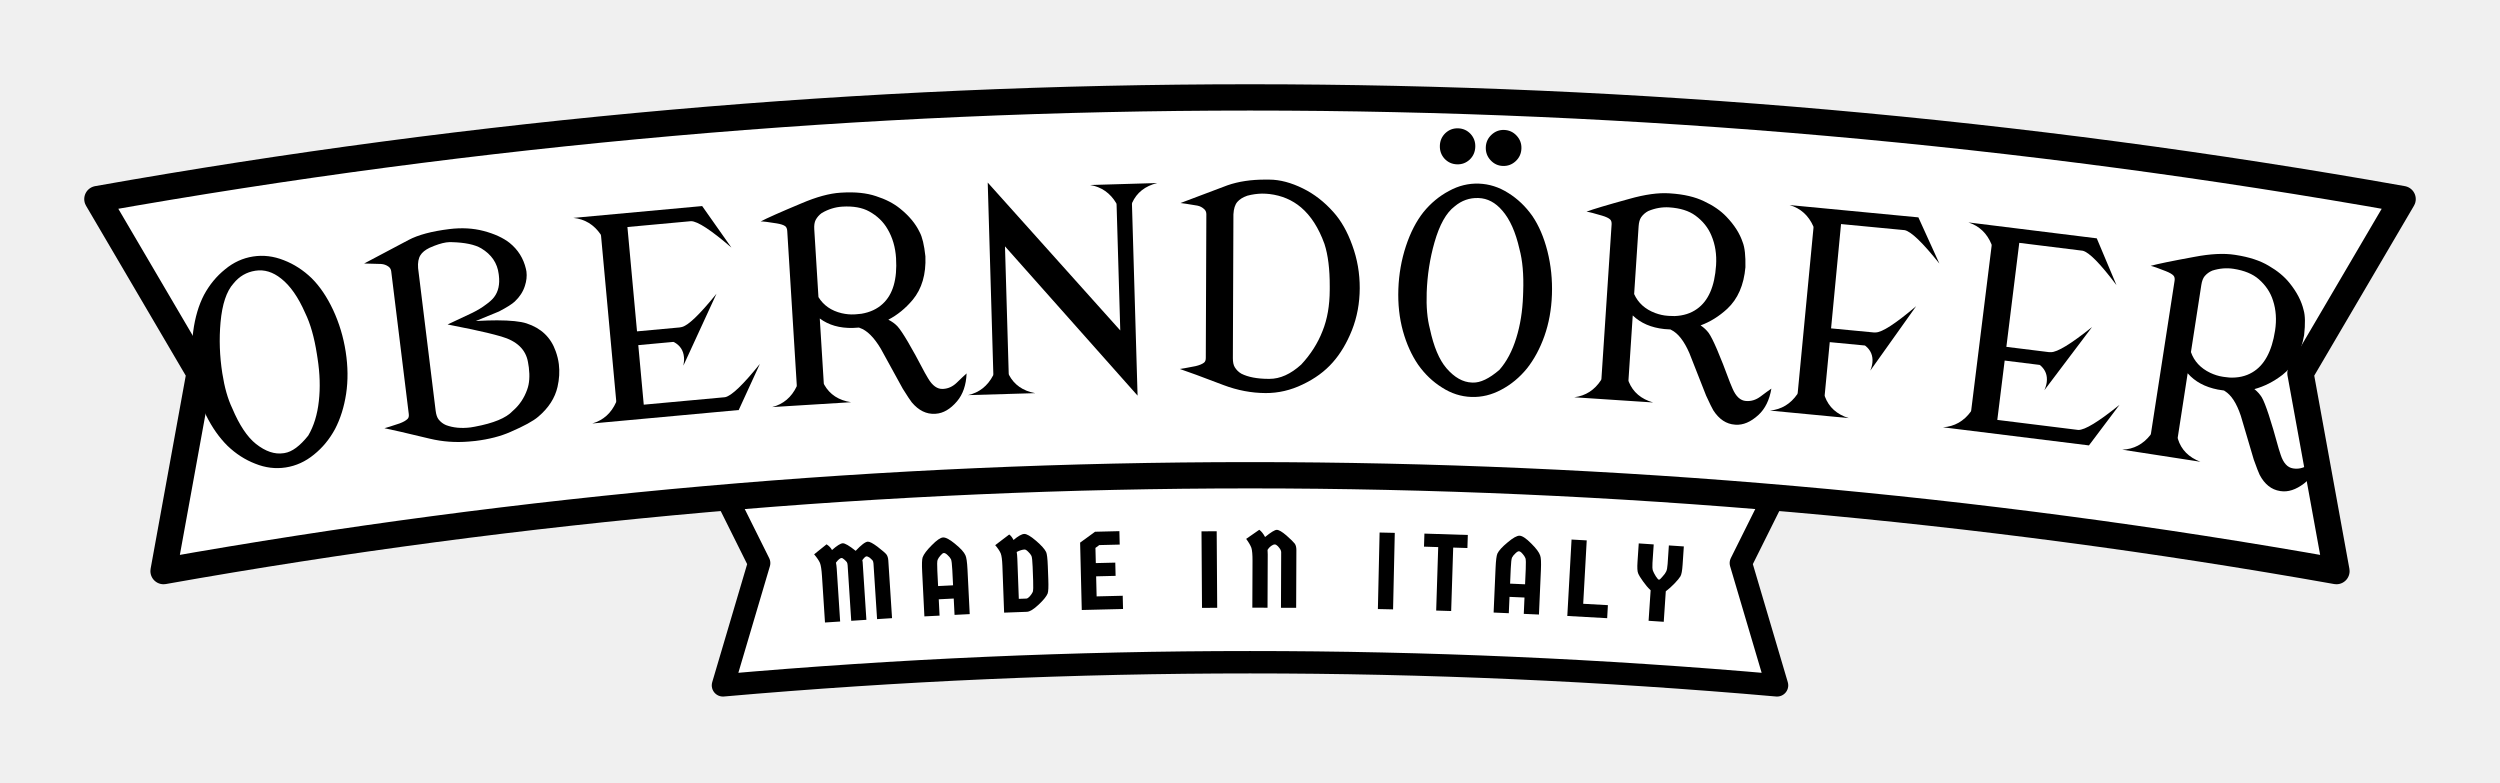
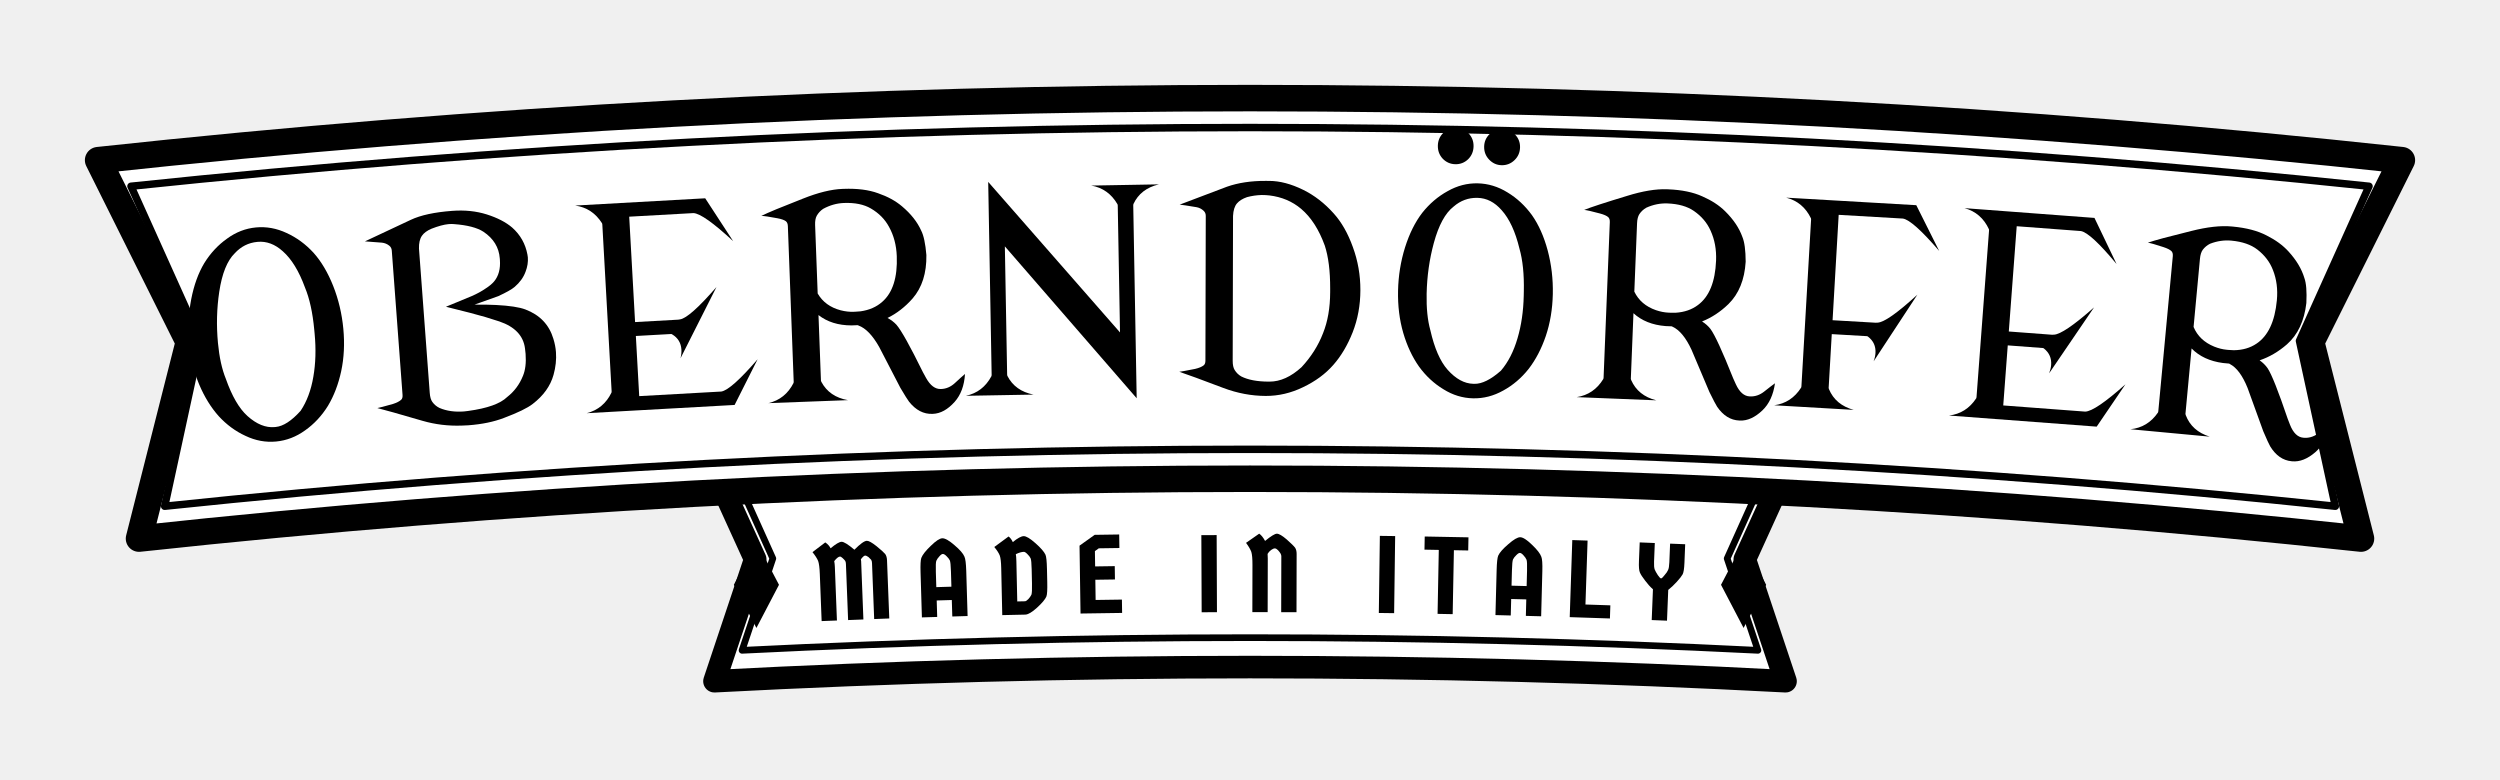
- <svg xmlns="http://www.w3.org/2000/svg" viewBox="-64.179 -20 128.358 40.187" width="128.36mm" height="40.19mm" data-pad="5">
-   <path d="M-28.128 3.034A321.214 321.214 0 0 1 28.128 3.034L25.202 8.909L27.060 15.187A309.014 309.014 0 0 0 -27.060 15.187L-25.202 8.909Z" fill="#fff" stroke="#000" stroke-linejoin="round" stroke-width="1.15" />
-   <path d="M-59.179 -9.779A338.014 338.014 0 0 1 59.179 -9.779L53.933 -0.840L55.782 9.321A318.614 318.614 0 0 0 -55.782 9.321L-53.933 -0.840Z" fill="#fff" stroke="#000" stroke-linejoin="round" stroke-width="1.35" />
+ <svg xmlns="http://www.w3.org/2000/svg" viewBox="-63.709 -20 127.418 39.72" width="127.42mm" height="39.72mm" data-pad="5">
+   <path d="M-27.938 2.537A529.662 529.662 0 0 1 27.938 2.537L25.219 8.508L27.295 14.720A517.462 517.462 0 0 0 -27.295 14.720L-25.219 8.508Z" fill="#fff" stroke="#000" stroke-linejoin="round" stroke-width="1.15" />
+   <path d="M-26.348 3.958A528.162 528.162 0 0 1 26.348 3.958L24.320 8.465L25.889 13.146A518.962 518.962 0 0 0 -25.889 13.146L-24.320 8.465Z" fill="none" stroke="#000" stroke-linejoin="round" stroke-width="0.34" />
+   <path d="M-58.709 -11.837A546.462 546.462 0 0 1 58.709 -11.837L54.086 -2.568L56.625 7.451A527.062 527.062 0 0 0 -56.625 7.451L-54.086 -2.568Z" fill="#fff" stroke="#000" stroke-linejoin="round" stroke-width="1.35" />
+   <path d="M-57.034 -10.507A544.962 544.962 0 0 1 57.034 -10.507L53.489 -2.628L55.317 5.803A528.562 528.562 0 0 0 -55.317 5.803L-53.489 -2.628Z" fill="none" stroke="#000" stroke-linejoin="round" stroke-width="0.38" />
+   <path d="M0 -2.200L1.150 0L0 2.200L-1.150 0Z" fill="#000" transform="translate(-25.157 9.806)" />
+   <path d="M0 -2.200L1.150 0L0 2.200L-1.150 0Z" fill="#000" transform="translate(25.157 9.806)" />
  <g fill="#000">
-     <path d="M2.37 -5.10Q2.37 -4.00 2.60 -3.24Q2.94 -1.88 3.52 -1.25Q4.16 -0.56 4.85 -0.56Q4.87 -0.56 4.88 -0.56Q4.89 -0.56 4.90 -0.56Q5.48 -0.56 6.24 -1.26Q6.78 -1.92 7.05 -2.93Q7.32 -3.92 7.32 -5.10Q7.32 -5.20 7.32 -5.32Q7.32 -6.63 7.05 -7.50Q6.71 -8.79 6.10 -9.44Q5.55 -10.04 4.86 -10.04H4.85Q4.17 -10.04 3.65 -9.57Q3.02 -9.06 2.68 -7.69Q2.37 -6.44 2.37 -5.10ZM2.06 -9.22Q2.60 -9.93 3.33 -10.35Q4.05 -10.78 4.85 -10.78Q5.65 -10.78 6.38 -10.35Q7.11 -9.93 7.65 -9.22Q8.18 -8.50 8.49 -7.44Q8.80 -6.37 8.80 -5.22Q8.80 -4.07 8.49 -3.08Q8.18 -2.10 7.65 -1.38Q7.11 -0.67 6.38 -0.25Q5.65 0.18 4.85 0.18Q4.05 0.18 3.33 -0.25Q2.60 -0.67 2.06 -1.38Q1.53 -2.10 1.22 -3.08Q0.91 -4.07 0.91 -5.22Q0.91 -6.37 1.22 -7.44Q1.53 -8.50 2.06 -9.22Z" transform="translate(-49.528 3.820) rotate(-8.820) translate(-4.855 0)" />
-     <path d="M3.85 -9.95Q3.50 -9.83 3.34 -9.63Q3.16 -9.41 3.14 -8.99V-1.61Q3.14 -1.30 3.24 -1.14Q3.37 -0.93 3.58 -0.81Q4.10 -0.54 4.81 -0.54Q4.92 -0.54 5.03 -0.55Q6.50 -0.64 7.06 -1.11Q7.63 -1.49 7.94 -2.12Q8.16 -2.55 8.16 -3.23Q8.16 -3.37 8.15 -3.51Q8.10 -4.49 6.95 -4.98Q6.29 -5.26 5.49 -5.53Q4.41 -5.89 4.29 -5.93Q5.49 -6.32 5.63 -6.37Q6.06 -6.52 6.38 -6.71Q6.66 -6.86 6.83 -7.03Q7.21 -7.42 7.21 -8.11Q7.21 -8.14 7.21 -8.18Q7.21 -9.03 6.48 -9.60Q6.02 -9.95 5.01 -10.10Q4.91 -10.12 4.73 -10.12Q4.37 -10.11 3.85 -9.95ZM0.42 -1.04Q0.54 -1.05 1.23 -1.19Q1.52 -1.26 1.66 -1.37Q1.75 -1.44 1.75 -1.61V-8.99Q1.75 -9.15 1.64 -9.25Q1.49 -9.39 1.28 -9.43Q0.65 -9.53 0.42 -9.56L2.83 -10.48Q3.61 -10.78 4.98 -10.78Q5.93 -10.78 6.71 -10.47Q7.51 -10.15 7.96 -9.70Q8.54 -9.10 8.63 -8.27Q8.64 -8.20 8.64 -8.13Q8.64 -7.77 8.47 -7.41Q8.28 -6.99 7.86 -6.68Q7.63 -6.51 6.99 -6.27Q6.94 -6.25 5.75 -5.93Q6.45 -5.88 6.84 -5.83Q7.87 -5.70 8.32 -5.49Q9.39 -4.99 9.63 -3.89Q9.71 -3.54 9.71 -3.21Q9.71 -2.64 9.50 -2.06Q9.20 -1.23 8.33 -0.66Q7.91 -0.38 6.82 -0.06Q6.03 0.18 4.98 0.18Q4.89 0.18 4.64 0.17Q3.61 0.13 2.67 -0.22Q0.91 -0.88 0.42 -1.04Z" transform="translate(-39.460 2.419) rotate(-7.017) translate(-5.311 0)" />
-     <path d="M0.42 0.00Q1.29 -0.17 1.74 -0.98L1.75 -1.04V-9.56L1.74 -9.62Q1.29 -10.43 0.42 -10.60H7.06L8.36 -8.34Q6.92 -9.83 6.42 -9.88L6.32 -9.88H3.14V-4.50H5.34L5.44 -4.51Q5.93 -4.56 7.38 -6.05L5.35 -2.53Q5.42 -2.76 5.42 -2.96Q5.42 -3.48 4.99 -3.77L4.95 -3.79H3.14V-0.72H7.23L7.33 -0.72Q7.83 -0.77 9.27 -2.26L7.97 0.00Z" transform="translate(-29.570 1.356) rotate(-5.252) translate(-4.637 0)" />
-     <path d="M4.65 -10.05Q4.10 -10.05 3.58 -9.79Q3.37 -9.66 3.24 -9.45Q3.14 -9.28 3.14 -8.98V-5.49Q3.49 -4.83 4.28 -4.59Q4.62 -4.49 4.93 -4.49Q4.97 -4.49 5.01 -4.49Q5.04 -4.49 5.29 -4.50Q5.96 -4.57 6.41 -4.94Q7.24 -5.61 7.24 -7.24Q7.24 -8.08 6.90 -8.75Q6.61 -9.34 6.01 -9.72Q5.49 -10.05 4.65 -10.05ZM0.42 0.00Q1.29 -0.17 1.74 -0.98L1.75 -1.04V-8.98Q1.75 -9.15 1.66 -9.23Q1.54 -9.33 1.23 -9.40Q0.62 -9.54 0.42 -9.55Q0.90 -9.77 2.57 -10.35Q3.75 -10.77 4.60 -10.77Q4.63 -10.77 4.66 -10.77Q5.70 -10.77 6.41 -10.48Q7.13 -10.20 7.60 -9.77Q8.26 -9.17 8.53 -8.50Q8.71 -8.12 8.75 -7.24Q8.72 -5.86 7.96 -5.05Q7.37 -4.43 6.65 -4.11Q6.91 -3.96 7.09 -3.75Q7.44 -3.32 8.35 -1.28L8.50 -0.98Q8.80 -0.39 9.23 -0.39Q9.24 -0.39 9.25 -0.39Q9.63 -0.39 9.95 -0.66Q10.31 -0.97 10.49 -1.11Q10.40 -0.22 9.91 0.29Q9.36 0.86 8.78 0.86Q8.76 0.86 8.75 0.86Q8.08 0.86 7.59 0.20Q7.49 0.06 7.17 -0.53L6.17 -2.65Q5.70 -3.56 5.16 -3.78L5.12 -3.80Q4.97 -3.80 4.80 -3.80Q3.79 -3.84 3.14 -4.39V-1.04L3.16 -0.98Q3.54 -0.20 4.48 0.00Z" transform="translate(-19.925 0.615) rotate(-3.536) translate(-5.037 0)" />
-     <path d="M0.42 0.00Q1.29 -0.17 1.74 -0.98L1.75 -1.04V-10.88L8.33 -3.09V-9.56L8.32 -9.62Q7.87 -10.43 7.00 -10.60H10.45Q9.51 -10.40 9.13 -9.62L9.12 -9.56V0.28L2.54 -7.58V-1.04L2.55 -0.98Q2.93 -0.20 3.87 0.00Z" transform="translate(-9.462 0.139) rotate(-1.679) translate(-5.437 0)" />
-     <path d="M3.85 -9.95Q3.51 -9.83 3.34 -9.63Q3.16 -9.42 3.14 -8.99V-1.61Q3.14 -1.30 3.24 -1.14Q3.37 -0.93 3.58 -0.81Q4.10 -0.55 4.97 -0.55Q5.00 -0.55 5.02 -0.55Q5.84 -0.55 6.65 -1.29Q7.38 -2.08 7.74 -3.02Q8.10 -3.92 8.10 -5.12Q8.10 -5.21 8.10 -5.30Q8.10 -6.64 7.82 -7.49Q7.37 -8.72 6.61 -9.36Q5.93 -9.93 4.99 -10.04Q4.81 -10.06 4.60 -10.06Q4.22 -10.05 3.85 -9.95ZM0.42 -1.04Q0.53 -1.05 1.23 -1.19Q1.52 -1.26 1.66 -1.37Q1.75 -1.44 1.75 -1.61V-8.99Q1.75 -9.15 1.64 -9.25Q1.49 -9.39 1.29 -9.43Q0.56 -9.55 0.42 -9.56L2.83 -10.48Q3.68 -10.78 4.78 -10.78Q4.88 -10.78 4.98 -10.78Q5.79 -10.78 6.71 -10.33Q7.57 -9.91 8.27 -9.13Q8.87 -8.47 9.25 -7.42Q9.64 -6.37 9.64 -5.22Q9.64 -4.07 9.25 -3.07Q8.86 -2.08 8.27 -1.41Q7.67 -0.72 6.73 -0.27Q5.81 0.18 4.83 0.18Q3.74 0.18 2.67 -0.22Q1.00 -0.85 0.42 -1.04Z" transform="translate(1.249 0.002) rotate(0.221) translate(-5.275 0)" />
-     <path d="M5.41 -12.00Q5.14 -12.27 5.14 -12.66Q5.14 -13.04 5.41 -13.31Q5.68 -13.58 6.05 -13.58Q6.43 -13.58 6.70 -13.31Q6.97 -13.04 6.97 -12.66Q6.97 -12.27 6.70 -12.00Q6.43 -11.73 6.05 -11.73Q5.68 -11.73 5.41 -12.00ZM3.04 -12.00Q2.78 -12.27 2.78 -12.66Q2.78 -13.04 3.04 -13.31Q3.31 -13.58 3.69 -13.58Q4.07 -13.58 4.34 -13.31Q4.60 -13.04 4.60 -12.66Q4.60 -12.27 4.34 -12.00Q4.07 -11.73 3.69 -11.73Q3.31 -11.73 3.04 -12.00ZM2.37 -5.10Q2.37 -4.00 2.60 -3.24Q2.94 -1.88 3.52 -1.25Q4.16 -0.56 4.85 -0.56Q4.87 -0.56 4.88 -0.56Q4.89 -0.56 4.90 -0.56Q5.48 -0.56 6.24 -1.26Q6.78 -1.92 7.05 -2.93Q7.32 -3.92 7.32 -5.10Q7.32 -5.20 7.32 -5.32Q7.32 -6.63 7.05 -7.50Q6.71 -8.79 6.10 -9.44Q5.55 -10.04 4.86 -10.04H4.85Q4.17 -10.04 3.65 -9.57Q3.02 -9.06 2.68 -7.69Q2.37 -6.44 2.37 -5.10ZM2.06 -9.22Q2.60 -9.93 3.33 -10.35Q4.05 -10.78 4.85 -10.78Q5.65 -10.78 6.38 -10.35Q7.11 -9.93 7.65 -9.22Q8.18 -8.50 8.49 -7.44Q8.80 -6.37 8.80 -5.22Q8.80 -4.07 8.49 -3.08Q8.18 -2.10 7.65 -1.38Q7.11 -0.67 6.38 -0.25Q5.65 0.18 4.85 0.18Q4.05 0.18 3.33 -0.25Q2.60 -0.67 2.06 -1.38Q1.53 -2.10 1.22 -3.08Q0.91 -4.07 0.91 -5.22Q0.91 -6.37 1.22 -7.44Q1.53 -8.50 2.06 -9.22Z" transform="translate(11.376 0.200) rotate(2.018) translate(-4.855 0)" />
-     <path d="M4.65 -10.05Q4.10 -10.05 3.58 -9.79Q3.37 -9.66 3.24 -9.45Q3.14 -9.28 3.14 -8.98V-5.49Q3.49 -4.83 4.28 -4.59Q4.62 -4.49 4.93 -4.49Q4.97 -4.49 5.01 -4.49Q5.04 -4.49 5.29 -4.50Q5.96 -4.57 6.41 -4.94Q7.24 -5.61 7.24 -7.24Q7.24 -8.08 6.90 -8.75Q6.61 -9.34 6.01 -9.72Q5.49 -10.05 4.65 -10.05ZM0.42 0.00Q1.29 -0.17 1.74 -0.98L1.75 -1.04V-8.98Q1.75 -9.15 1.66 -9.23Q1.54 -9.33 1.23 -9.40Q0.62 -9.54 0.42 -9.55Q0.90 -9.77 2.57 -10.35Q3.75 -10.77 4.60 -10.77Q4.63 -10.77 4.66 -10.77Q5.70 -10.77 6.41 -10.48Q7.13 -10.20 7.60 -9.77Q8.26 -9.17 8.53 -8.50Q8.71 -8.12 8.75 -7.24Q8.72 -5.86 7.96 -5.05Q7.37 -4.43 6.65 -4.11Q6.91 -3.96 7.09 -3.75Q7.44 -3.32 8.35 -1.28L8.50 -0.98Q8.80 -0.39 9.23 -0.39Q9.24 -0.39 9.25 -0.39Q9.63 -0.39 9.95 -0.66Q10.31 -0.97 10.49 -1.11Q10.40 -0.22 9.91 0.29Q9.36 0.86 8.78 0.86Q8.76 0.86 8.75 0.86Q8.08 0.86 7.59 0.20Q7.49 0.06 7.17 -0.53L6.17 -2.65Q5.70 -3.56 5.16 -3.78L5.12 -3.80Q4.97 -3.80 4.80 -3.80Q3.79 -3.84 3.14 -4.39V-1.04L3.16 -0.98Q3.54 -0.20 4.48 0.00Z" transform="translate(21.255 0.700) rotate(3.773) translate(-5.037 0)" />
-     <path d="M0.42 0.00Q1.29 -0.17 1.74 -0.98L1.75 -1.04V-9.56L1.74 -9.62Q1.29 -10.43 0.42 -10.60H7.06L8.36 -8.34Q6.92 -9.83 6.42 -9.88L6.32 -9.88H3.14V-4.50H5.34L5.44 -4.51Q5.93 -4.56 7.38 -6.05L5.35 -2.53Q5.42 -2.76 5.42 -2.96Q5.42 -3.48 4.99 -3.77L4.95 -3.79H3.14V-1.04L3.16 -0.98Q3.54 -0.20 4.48 0.00Z" transform="translate(30.722 1.464) rotate(5.458) translate(-4.462 0)" />
-     <path d="M0.42 0.00Q1.29 -0.17 1.74 -0.98L1.75 -1.04V-9.56L1.74 -9.62Q1.29 -10.43 0.42 -10.60H7.06L8.36 -8.34Q6.92 -9.83 6.42 -9.88L6.32 -9.88H3.14V-4.50H5.34L5.44 -4.51Q5.93 -4.56 7.38 -6.05L5.35 -2.53Q5.42 -2.76 5.42 -2.96Q5.42 -3.48 4.99 -3.77L4.95 -3.79H3.14V-0.72H7.23L7.33 -0.72Q7.83 -0.77 9.27 -2.26L7.97 0.00Z" transform="translate(39.766 2.457) rotate(7.072) translate(-4.637 0)" />
-     <path d="M4.65 -10.05Q4.10 -10.05 3.58 -9.79Q3.37 -9.66 3.24 -9.45Q3.14 -9.28 3.14 -8.98V-5.49Q3.49 -4.83 4.28 -4.59Q4.62 -4.49 4.93 -4.49Q4.97 -4.49 5.01 -4.49Q5.04 -4.49 5.29 -4.50Q5.96 -4.57 6.41 -4.94Q7.24 -5.61 7.24 -7.24Q7.24 -8.08 6.90 -8.75Q6.61 -9.34 6.01 -9.72Q5.49 -10.05 4.65 -10.05ZM0.42 0.00Q1.29 -0.17 1.74 -0.98L1.75 -1.04V-8.98Q1.75 -9.15 1.66 -9.23Q1.54 -9.33 1.23 -9.40Q0.62 -9.54 0.42 -9.55Q0.90 -9.77 2.57 -10.35Q3.75 -10.77 4.60 -10.77Q4.63 -10.77 4.66 -10.77Q5.70 -10.77 6.41 -10.48Q7.13 -10.20 7.60 -9.77Q8.26 -9.17 8.53 -8.50Q8.71 -8.12 8.75 -7.24Q8.72 -5.86 7.96 -5.05Q7.37 -4.43 6.65 -4.11Q6.91 -3.96 7.09 -3.75Q7.44 -3.32 8.35 -1.28L8.50 -0.98Q8.80 -0.39 9.23 -0.39Q9.24 -0.39 9.25 -0.39Q9.63 -0.39 9.95 -0.66Q10.31 -0.97 10.49 -1.11Q10.40 -0.22 9.91 0.29Q9.36 0.86 8.78 0.86Q8.76 0.86 8.75 0.86Q8.08 0.86 7.59 0.20Q7.49 0.06 7.17 -0.53L6.17 -2.65Q5.70 -3.56 5.16 -3.78L5.12 -3.80Q4.97 -3.80 4.80 -3.80Q3.79 -3.84 3.14 -4.39V-1.04L3.16 -0.98Q3.54 -0.20 4.48 0.00Z" transform="translate(49.347 3.792) rotate(8.788) translate(-5.037 0)" />
+     <path d="M2.37 -5.10Q2.37 -4.00 2.60 -3.24Q2.94 -1.88 3.52 -1.25Q4.16 -0.56 4.85 -0.56Q4.87 -0.56 4.88 -0.56Q4.89 -0.56 4.90 -0.56Q5.48 -0.56 6.24 -1.26Q6.78 -1.92 7.05 -2.93Q7.32 -3.92 7.32 -5.10Q7.32 -5.20 7.32 -5.32Q7.32 -6.63 7.05 -7.50Q6.71 -8.79 6.10 -9.44Q5.55 -10.04 4.86 -10.04H4.85Q4.17 -10.04 3.65 -9.57Q3.02 -9.06 2.68 -7.69Q2.37 -6.44 2.37 -5.10ZM2.06 -9.22Q2.60 -9.93 3.33 -10.35Q4.05 -10.78 4.85 -10.78Q5.65 -10.78 6.38 -10.35Q7.11 -9.93 7.65 -9.22Q8.18 -8.50 8.49 -7.44Q8.80 -6.37 8.80 -5.22Q8.80 -4.07 8.49 -3.08Q8.18 -2.10 7.65 -1.38Q7.11 -0.67 6.38 -0.25Q5.65 0.18 4.85 0.18Q4.05 0.18 3.33 -0.25Q2.60 -0.67 2.06 -1.38Q1.53 -2.10 1.22 -3.08Q0.91 -4.07 0.91 -5.22Q0.91 -6.37 1.22 -7.44Q1.53 -8.50 2.06 -9.22Z" transform="translate(-49.651 2.324) rotate(-5.361) translate(-4.855 0)" />
+     <path d="M3.85 -9.95Q3.50 -9.83 3.34 -9.63Q3.16 -9.41 3.14 -8.99V-1.61Q3.14 -1.30 3.24 -1.14Q3.37 -0.93 3.58 -0.81Q4.10 -0.54 4.81 -0.54Q4.92 -0.54 5.03 -0.55Q6.50 -0.64 7.06 -1.11Q7.63 -1.49 7.94 -2.12Q8.16 -2.55 8.16 -3.23Q8.16 -3.37 8.15 -3.51Q8.10 -4.49 6.95 -4.98Q6.29 -5.26 5.49 -5.53Q4.41 -5.89 4.29 -5.93Q5.49 -6.32 5.63 -6.37Q6.06 -6.52 6.38 -6.71Q6.66 -6.86 6.83 -7.03Q7.21 -7.42 7.21 -8.11Q7.21 -8.14 7.21 -8.18Q7.21 -9.03 6.48 -9.60Q6.02 -9.95 5.01 -10.10Q4.91 -10.12 4.73 -10.12Q4.37 -10.11 3.85 -9.95ZM0.42 -1.04Q0.54 -1.05 1.23 -1.19Q1.52 -1.26 1.66 -1.37Q1.75 -1.44 1.75 -1.61V-8.99Q1.75 -9.15 1.64 -9.25Q1.49 -9.39 1.28 -9.43Q0.65 -9.53 0.42 -9.56L2.83 -10.48Q3.61 -10.78 4.98 -10.78Q5.93 -10.78 6.71 -10.47Q7.51 -10.15 7.96 -9.70Q8.54 -9.10 8.63 -8.27Q8.64 -8.20 8.64 -8.13Q8.64 -7.77 8.47 -7.41Q8.28 -6.99 7.86 -6.68Q7.63 -6.51 6.99 -6.27Q6.94 -6.25 5.75 -5.93Q6.45 -5.88 6.84 -5.83Q7.87 -5.70 8.32 -5.49Q9.39 -4.99 9.63 -3.89Q9.71 -3.54 9.71 -3.21Q9.71 -2.64 9.50 -2.06Q9.20 -1.23 8.33 -0.66Q7.91 -0.38 6.82 -0.06Q6.03 0.18 4.98 0.18Q4.89 0.18 4.64 0.17Q3.61 0.13 2.67 -0.22Q0.91 -0.88 0.42 -1.04Z" transform="translate(-39.522 1.472) rotate(-4.265) translate(-5.311 0)" />
+     <path d="M0.42 0.00Q1.29 -0.17 1.74 -0.98L1.75 -1.04V-9.56L1.74 -9.62Q1.29 -10.43 0.42 -10.60H7.06L8.36 -8.34Q6.92 -9.83 6.42 -9.88L6.32 -9.88H3.14V-4.50H5.34L5.44 -4.51Q5.93 -4.56 7.38 -6.05L5.35 -2.53Q5.42 -2.76 5.42 -2.96Q5.42 -3.48 4.99 -3.77L4.95 -3.79H3.14V-0.72H7.23L7.33 -0.72Q7.83 -0.77 9.27 -2.26L7.97 0.00Z" transform="translate(-29.596 0.825) rotate(-3.192) translate(-4.637 0)" />
+     <path d="M4.65 -10.05Q4.10 -10.05 3.58 -9.79Q3.37 -9.66 3.24 -9.45Q3.14 -9.28 3.14 -8.98V-5.49Q3.49 -4.83 4.28 -4.59Q4.62 -4.49 4.93 -4.49Q4.97 -4.49 5.01 -4.49Q5.04 -4.49 5.29 -4.50Q5.96 -4.57 6.41 -4.94Q7.24 -5.61 7.24 -7.24Q7.24 -8.08 6.90 -8.75Q6.61 -9.34 6.01 -9.72Q5.49 -10.05 4.65 -10.05ZM0.42 0.00Q1.29 -0.17 1.74 -0.98L1.75 -1.04V-8.98Q1.75 -9.15 1.66 -9.23Q1.54 -9.33 1.23 -9.40Q0.62 -9.54 0.42 -9.55Q0.90 -9.77 2.57 -10.35Q3.75 -10.77 4.60 -10.77Q4.63 -10.77 4.66 -10.77Q5.70 -10.77 6.41 -10.48Q7.13 -10.20 7.60 -9.77Q8.26 -9.17 8.53 -8.50Q8.71 -8.12 8.75 -7.24Q8.72 -5.86 7.96 -5.05Q7.37 -4.43 6.65 -4.11Q6.91 -3.96 7.09 -3.75Q7.44 -3.32 8.35 -1.28L8.50 -0.98Q8.80 -0.39 9.23 -0.39Q9.24 -0.39 9.25 -0.39Q9.63 -0.39 9.95 -0.66Q10.31 -0.97 10.49 -1.11Q10.40 -0.22 9.91 0.29Q9.36 0.86 8.78 0.86Q8.76 0.86 8.75 0.86Q8.08 0.86 7.59 0.20Q7.49 0.06 7.17 -0.53L6.17 -2.65Q5.70 -3.56 5.16 -3.78L5.12 -3.80Q4.97 -3.80 4.80 -3.80Q3.79 -3.84 3.14 -4.39V-1.04L3.16 -0.98Q3.54 -0.20 4.48 0.00Z" transform="translate(-19.933 0.374) rotate(-2.149) translate(-5.037 0)" />
+     <path d="M0.42 0.00Q1.29 -0.17 1.74 -0.98L1.75 -1.04V-10.88L8.33 -3.09V-9.56L8.32 -9.62Q7.87 -10.43 7.00 -10.60H10.45Q9.51 -10.40 9.13 -9.62L9.12 -9.56V0.28L2.54 -7.58V-1.04L2.55 -0.98Q2.93 -0.20 3.87 0.00Z" transform="translate(-9.463 0.084) rotate(-1.020) translate(-5.437 0)" />
+     <path d="M3.85 -9.95Q3.51 -9.83 3.34 -9.63Q3.16 -9.42 3.14 -8.99V-1.61Q3.14 -1.30 3.24 -1.14Q3.37 -0.93 3.58 -0.81Q4.10 -0.55 4.97 -0.55Q5.00 -0.55 5.02 -0.55Q5.84 -0.55 6.65 -1.29Q7.38 -2.08 7.74 -3.02Q8.10 -3.92 8.10 -5.12Q8.10 -5.21 8.10 -5.30Q8.10 -6.64 7.82 -7.49Q7.37 -8.72 6.61 -9.36Q5.93 -9.93 4.99 -10.04Q4.81 -10.06 4.60 -10.06Q4.22 -10.05 3.85 -9.95ZM0.42 -1.04Q0.53 -1.05 1.23 -1.19Q1.52 -1.26 1.66 -1.37Q1.75 -1.44 1.75 -1.61V-8.99Q1.75 -9.15 1.64 -9.25Q1.49 -9.39 1.29 -9.43Q0.56 -9.55 0.42 -9.56L2.83 -10.48Q3.68 -10.78 4.78 -10.78Q4.88 -10.78 4.98 -10.78Q5.79 -10.78 6.71 -10.33Q7.57 -9.91 8.27 -9.13Q8.87 -8.47 9.25 -7.42Q9.64 -6.37 9.64 -5.22Q9.64 -4.07 9.25 -3.07Q8.86 -2.08 8.27 -1.41Q7.67 -0.72 6.73 -0.27Q5.81 0.18 4.83 0.18Q3.74 0.18 2.67 -0.22Q1.00 -0.85 0.42 -1.04Z" transform="translate(1.249 0.001) rotate(0.135) translate(-5.275 0)" />
+     <path d="M5.41 -12.00Q5.14 -12.27 5.14 -12.66Q5.14 -13.04 5.41 -13.31Q5.68 -13.58 6.05 -13.58Q6.43 -13.58 6.70 -13.31Q6.97 -13.04 6.97 -12.66Q6.97 -12.27 6.70 -12.00Q6.43 -11.73 6.05 -11.73Q5.68 -11.73 5.41 -12.00ZM3.04 -12.00Q2.78 -12.27 2.78 -12.66Q2.78 -13.04 3.04 -13.31Q3.31 -13.58 3.69 -13.58Q4.07 -13.58 4.34 -13.31Q4.60 -13.04 4.60 -12.66Q4.60 -12.27 4.34 -12.00Q4.07 -11.73 3.69 -11.73Q3.31 -11.73 3.04 -12.00ZM2.37 -5.10Q2.37 -4.00 2.60 -3.24Q2.94 -1.88 3.52 -1.25Q4.16 -0.56 4.85 -0.56Q4.87 -0.56 4.88 -0.56Q4.89 -0.56 4.90 -0.56Q5.48 -0.56 6.24 -1.26Q6.78 -1.92 7.05 -2.93Q7.32 -3.92 7.32 -5.10Q7.32 -5.20 7.32 -5.32Q7.32 -6.63 7.05 -7.50Q6.71 -8.79 6.10 -9.44Q5.55 -10.04 4.86 -10.04H4.85Q4.17 -10.04 3.65 -9.57Q3.02 -9.06 2.68 -7.69Q2.37 -6.44 2.37 -5.10ZM2.06 -9.22Q2.60 -9.93 3.33 -10.35Q4.05 -10.78 4.85 -10.78Q5.65 -10.78 6.38 -10.35Q7.11 -9.93 7.65 -9.22Q8.18 -8.50 8.49 -7.44Q8.80 -6.37 8.80 -5.22Q8.80 -4.07 8.49 -3.08Q8.18 -2.10 7.65 -1.38Q7.11 -0.67 6.38 -0.25Q5.65 0.18 4.85 0.18Q4.05 0.18 3.33 -0.25Q2.60 -0.67 2.06 -1.38Q1.53 -2.10 1.22 -3.08Q0.91 -4.07 0.91 -5.22Q0.91 -6.37 1.22 -7.44Q1.53 -8.50 2.06 -9.22Z" transform="translate(11.378 0.122) rotate(1.227) translate(-4.855 0)" />
+     <path d="M4.65 -10.05Q4.10 -10.05 3.58 -9.79Q3.37 -9.66 3.24 -9.45Q3.14 -9.28 3.14 -8.98V-5.49Q3.49 -4.83 4.28 -4.59Q4.62 -4.49 4.93 -4.49Q4.97 -4.49 5.01 -4.49Q5.04 -4.49 5.29 -4.50Q5.96 -4.57 6.41 -4.94Q7.24 -5.61 7.24 -7.24Q7.24 -8.08 6.90 -8.75Q6.61 -9.34 6.01 -9.72Q5.49 -10.05 4.65 -10.05ZM0.42 0.00Q1.29 -0.17 1.74 -0.98L1.75 -1.04V-8.98Q1.75 -9.15 1.66 -9.23Q1.54 -9.33 1.23 -9.40Q0.62 -9.54 0.42 -9.55Q0.90 -9.77 2.57 -10.35Q3.75 -10.77 4.60 -10.77Q4.63 -10.77 4.66 -10.77Q5.70 -10.77 6.41 -10.48Q7.13 -10.20 7.60 -9.77Q8.26 -9.17 8.53 -8.50Q8.71 -8.12 8.75 -7.24Q8.72 -5.86 7.96 -5.05Q7.37 -4.43 6.65 -4.11Q6.91 -3.96 7.09 -3.75Q7.44 -3.32 8.35 -1.28L8.50 -0.98Q8.80 -0.39 9.23 -0.39Q9.24 -0.39 9.25 -0.39Q9.63 -0.39 9.95 -0.66Q10.31 -0.97 10.49 -1.11Q10.40 -0.22 9.91 0.29Q9.36 0.86 8.78 0.86Q8.76 0.86 8.75 0.86Q8.08 0.86 7.59 0.20Q7.49 0.06 7.17 -0.53L6.17 -2.65Q5.70 -3.56 5.16 -3.78L5.12 -3.80Q4.97 -3.80 4.80 -3.80Q3.79 -3.84 3.14 -4.39V-1.04L3.16 -0.98Q3.54 -0.20 4.48 0.00Z" transform="translate(21.264 0.426) rotate(2.293) translate(-5.037 0)" />
+     <path d="M0.42 0.00Q1.29 -0.17 1.74 -0.98L1.75 -1.04V-9.56L1.74 -9.62Q1.29 -10.43 0.42 -10.60H7.06L8.36 -8.34Q6.92 -9.83 6.42 -9.88L6.32 -9.88H3.14V-4.50H5.34L5.44 -4.51Q5.93 -4.56 7.38 -6.05L5.35 -2.53Q5.42 -2.76 5.42 -2.96Q5.42 -3.48 4.99 -3.77L4.95 -3.79H3.14V-1.04L3.16 -0.98Q3.54 -0.20 4.48 0.00Z" transform="translate(30.752 0.890) rotate(3.317) translate(-4.462 0)" />
+     <path d="M0.42 0.00Q1.29 -0.17 1.74 -0.98L1.75 -1.04V-9.56L1.74 -9.62Q1.29 -10.43 0.42 -10.60H7.06L8.36 -8.34Q6.92 -9.83 6.42 -9.88L6.32 -9.88H3.14V-4.50H5.34L5.44 -4.51Q5.93 -4.56 7.38 -6.05L5.35 -2.53Q5.42 -2.76 5.42 -2.96Q5.42 -3.48 4.99 -3.77L4.95 -3.79H3.14V-0.72H7.23L7.33 -0.72Q7.83 -0.77 9.27 -2.26L7.97 0.00Z" transform="translate(39.830 1.495) rotate(4.298) translate(-4.637 0)" />
+     <path d="M4.65 -10.05Q4.10 -10.05 3.58 -9.79Q3.37 -9.66 3.24 -9.45Q3.14 -9.28 3.14 -8.98V-5.49Q3.49 -4.83 4.28 -4.59Q4.62 -4.49 4.93 -4.49Q4.97 -4.49 5.01 -4.49Q5.04 -4.49 5.29 -4.50Q5.96 -4.57 6.41 -4.94Q7.24 -5.61 7.24 -7.24Q7.24 -8.08 6.90 -8.75Q6.61 -9.34 6.01 -9.72Q5.49 -10.05 4.65 -10.05ZM0.42 0.00Q1.29 -0.17 1.74 -0.98L1.75 -1.04V-8.98Q1.75 -9.15 1.66 -9.23Q1.54 -9.33 1.23 -9.40Q0.62 -9.54 0.42 -9.55Q0.90 -9.77 2.57 -10.35Q3.75 -10.77 4.60 -10.77Q4.63 -10.77 4.66 -10.77Q5.70 -10.77 6.41 -10.48Q7.13 -10.20 7.60 -9.77Q8.26 -9.17 8.53 -8.50Q8.71 -8.12 8.75 -7.24Q8.72 -5.86 7.96 -5.05Q7.37 -4.43 6.65 -4.11Q6.91 -3.96 7.09 -3.75Q7.44 -3.32 8.35 -1.28L8.50 -0.98Q8.80 -0.39 9.23 -0.39Q9.24 -0.39 9.25 -0.39Q9.63 -0.39 9.95 -0.66Q10.31 -0.97 10.49 -1.11Q10.40 -0.22 9.91 0.29Q9.36 0.86 8.78 0.86Q8.76 0.86 8.75 0.86Q8.08 0.86 7.59 0.20Q7.49 0.06 7.17 -0.53L6.17 -2.65Q5.70 -3.56 5.16 -3.78L5.12 -3.80Q4.97 -3.80 4.80 -3.80Q3.79 -3.84 3.14 -4.39V-1.04L3.16 -0.98Q3.54 -0.20 4.48 0.00Z" transform="translate(49.470 2.307) rotate(5.341) translate(-5.037 0)" />
  </g>
  <g fill="#000">
-     <path d="M1.74 0.00V-2.86Q1.74 -2.96 1.71 -3.02Q1.67 -3.08 1.58 -3.17Q1.50 -3.25 1.45 -3.25Q1.34 -3.25 1.15 -3.03Q1.17 -2.89 1.17 -2.73V0.00H0.39V-2.40Q0.39 -2.88 0.33 -3.07Q0.26 -3.26 0.06 -3.53L0.73 -4.00Q0.91 -3.87 0.99 -3.69Q1.39 -4.00 1.56 -4.00Q1.73 -4.00 2.20 -3.57Q2.66 -4.00 2.85 -4.00Q2.99 -4.00 3.33 -3.71Q3.67 -3.41 3.76 -3.29Q3.84 -3.17 3.84 -2.97V0.00H3.07V-2.86Q3.07 -2.97 3.03 -3.03Q2.99 -3.08 2.90 -3.17Q2.80 -3.25 2.73 -3.25Q2.66 -3.25 2.51 -3.07Q2.52 -3.04 2.52 -2.97V0.00Z" transform="translate(-20.153 11.852) rotate(-3.706) translate(-2.062 0)" />
-     <path d="M2.54 -3.03Q2.61 -2.87 2.61 -2.30V0.00H1.83V-0.84H1.06V0.00H0.28V-2.30Q0.28 -2.87 0.34 -3.03Q0.44 -3.27 0.84 -3.63Q1.24 -4.00 1.44 -4.00Q1.65 -4.00 2.05 -3.63Q2.45 -3.27 2.54 -3.03ZM1.06 -2.30V-1.52H1.83V-2.30Q1.83 -2.76 1.79 -2.86Q1.74 -2.97 1.63 -3.08Q1.52 -3.20 1.44 -3.20Q1.37 -3.20 1.26 -3.08Q1.15 -2.97 1.10 -2.86Q1.06 -2.76 1.06 -2.30Z" transform="translate(-15.555 11.588) rotate(-2.859) translate(-1.444 0)" />
-     <path d="M1.01 -3.71Q1.38 -4.00 1.57 -4.00Q1.76 -4.00 2.16 -3.63Q2.56 -3.26 2.66 -3.03Q2.72 -2.89 2.72 -2.30V-1.63Q2.72 -1.04 2.66 -0.90Q2.56 -0.68 2.17 -0.34Q1.78 0.00 1.56 0.00H0.39V-2.40Q0.39 -2.86 0.33 -3.04Q0.26 -3.23 0.06 -3.48L0.80 -4.00Q0.92 -3.91 1.01 -3.71ZM1.56 -3.20Q1.39 -3.20 1.15 -3.09Q1.17 -2.97 1.17 -2.73V-0.68H1.56Q1.63 -0.68 1.74 -0.79Q1.85 -0.91 1.90 -1.01Q1.94 -1.12 1.94 -1.58V-2.30Q1.94 -2.76 1.90 -2.86Q1.85 -2.97 1.74 -3.08Q1.63 -3.20 1.56 -3.20Z" transform="translate(-11.515 11.413) rotate(-2.116) translate(-1.500 0)" />
-     <path d="M1.06 -2.39H2.06V-1.71H1.06V-0.68H2.40V0.00H0.28V-3.46L1.06 -4.00H2.31V-3.31H1.26L1.06 -3.17Z" transform="translate(-7.648 11.294) rotate(-1.405) translate(-1.270 0)" />
-     <path d="M0.31 0.00V-3.93H1.09V0.00Z" transform="translate(-2.072 11.207) rotate(-0.381) translate(-0.702 0)" />
-     <path d="M1.16 -2.97 1.17 -2.73V0.00H0.39V-2.40Q0.39 -2.88 0.33 -3.07Q0.26 -3.26 0.06 -3.53L0.73 -4.00Q0.89 -3.89 1.03 -3.63Q1.48 -4.00 1.63 -4.00Q1.79 -4.00 2.13 -3.71Q2.47 -3.41 2.56 -3.29Q2.64 -3.17 2.64 -2.97V0.00H1.86V-2.86Q1.86 -2.91 1.82 -2.99Q1.78 -3.06 1.69 -3.16Q1.60 -3.25 1.53 -3.25Q1.45 -3.25 1.34 -3.17Q1.22 -3.08 1.16 -2.97Z" transform="translate(1.191 11.202) rotate(0.219) translate(-1.461 0)" />
-     <path d="M0.31 0.00V-3.93H1.09V0.00Z" transform="translate(6.958 11.278) rotate(1.279) translate(-0.702 0)" />
-     <path d="M2.30 -3.93V-3.26H1.57V0.00H0.80V-3.26H0.07V-3.93Z" transform="translate(9.944 11.359) rotate(1.828) translate(-1.185 0)" />
-     <path d="M2.54 -3.03Q2.61 -2.87 2.61 -2.30V0.00H1.83V-0.84H1.06V0.00H0.28V-2.30Q0.28 -2.87 0.34 -3.03Q0.44 -3.27 0.84 -3.63Q1.24 -4.00 1.44 -4.00Q1.65 -4.00 2.05 -3.63Q2.45 -3.27 2.54 -3.03ZM1.06 -2.30V-1.52H1.83V-2.30Q1.83 -2.76 1.79 -2.86Q1.74 -2.97 1.63 -3.08Q1.52 -3.20 1.44 -3.20Q1.37 -3.20 1.26 -3.08Q1.15 -2.97 1.10 -2.86Q1.06 -2.76 1.06 -2.30Z" transform="translate(13.671 11.500) rotate(2.513) translate(-1.444 0)" />
-     <path d="M2.13 -0.67V0.00H0.08V-3.93H0.86V-0.67Z" transform="translate(17.306 11.681) rotate(3.182) translate(-1.096 0)" />
-     <path d="M0.97 0.00V-1.57Q0.75 -1.75 0.55 -2.00Q0.34 -2.25 0.27 -2.40Q0.20 -2.54 0.20 -2.98V-3.93H0.97V-2.98Q0.97 -2.70 1.02 -2.58Q1.07 -2.47 1.19 -2.30Q1.31 -2.14 1.36 -2.14Q1.41 -2.14 1.53 -2.31Q1.66 -2.47 1.70 -2.58Q1.75 -2.69 1.75 -2.98V-3.93H2.52V-2.98Q2.52 -2.53 2.45 -2.39Q2.38 -2.25 2.17 -2.00Q1.96 -1.75 1.75 -1.57V0.00Z" transform="translate(20.854 11.898) rotate(3.835) translate(-1.360 0)" />
+     <path d="M1.74 0.00V-2.86Q1.74 -2.96 1.71 -3.02Q1.67 -3.08 1.58 -3.17Q1.50 -3.25 1.45 -3.25Q1.34 -3.25 1.15 -3.03Q1.17 -2.89 1.17 -2.73V0.00H0.39V-2.40Q0.39 -2.88 0.33 -3.07Q0.26 -3.26 0.06 -3.53L0.73 -4.00Q0.91 -3.87 0.99 -3.69Q1.39 -4.00 1.56 -4.00Q1.73 -4.00 2.20 -3.57Q2.66 -4.00 2.85 -4.00Q2.99 -4.00 3.33 -3.71Q3.67 -3.41 3.76 -3.29Q3.84 -3.17 3.84 -2.97V0.00H3.07V-2.86Q3.07 -2.97 3.03 -3.03Q2.99 -3.08 2.90 -3.17Q2.80 -3.25 2.73 -3.25Q2.66 -3.25 2.51 -3.07Q2.52 -3.04 2.52 -2.97V0.00Z" transform="translate(-20.162 11.591) rotate(-2.221) translate(-2.062 0)" />
+     <path d="M2.54 -3.03Q2.61 -2.87 2.61 -2.30V0.00H1.83V-0.84H1.06V0.00H0.28V-2.30Q0.28 -2.87 0.34 -3.03Q0.44 -3.27 0.84 -3.63Q1.24 -4.00 1.44 -4.00Q1.65 -4.00 2.05 -3.63Q2.45 -3.27 2.54 -3.03ZM1.06 -2.30V-1.52H1.83V-2.30Q1.83 -2.76 1.79 -2.86Q1.74 -2.97 1.63 -3.08Q1.52 -3.20 1.44 -3.20Q1.37 -3.20 1.26 -3.08Q1.15 -2.97 1.10 -2.86Q1.06 -2.76 1.06 -2.30Z" transform="translate(-15.559 11.433) rotate(-1.714) translate(-1.444 0)" />
+     <path d="M1.01 -3.71Q1.38 -4.00 1.57 -4.00Q1.76 -4.00 2.16 -3.63Q2.56 -3.26 2.66 -3.03Q2.72 -2.89 2.72 -2.30V-1.63Q2.72 -1.04 2.66 -0.90Q2.56 -0.68 2.17 -0.34Q1.78 0.00 1.56 0.00H0.39V-2.40Q0.39 -2.86 0.33 -3.04Q0.26 -3.23 0.06 -3.48L0.80 -4.00Q0.92 -3.91 1.01 -3.71ZM1.56 -3.20Q1.39 -3.20 1.15 -3.09Q1.17 -2.97 1.17 -2.73V-0.68H1.56Q1.63 -0.68 1.74 -0.79Q1.85 -0.91 1.90 -1.01Q1.94 -1.12 1.94 -1.58V-2.30Q1.94 -2.76 1.90 -2.86Q1.85 -2.97 1.74 -3.08Q1.63 -3.20 1.56 -3.20Z" transform="translate(-11.517 11.327) rotate(-1.268) translate(-1.500 0)" />
+     <path d="M1.06 -2.39H2.06V-1.71H1.06V-0.68H2.40V0.00H0.28V-3.46L1.06 -4.00H2.31V-3.31H1.26L1.06 -3.17Z" transform="translate(-7.648 11.256) rotate(-0.842) translate(-1.270 0)" />
+     <path d="M0.31 0.00V-3.93H1.09V0.00Z" transform="translate(-2.072 11.204) rotate(-0.228) translate(-0.702 0)" />
+     <path d="M1.16 -2.97 1.17 -2.73V0.00H0.39V-2.40Q0.39 -2.88 0.33 -3.07Q0.26 -3.26 0.06 -3.53L0.73 -4.00Q0.89 -3.89 1.03 -3.63Q1.48 -4.00 1.63 -4.00Q1.79 -4.00 2.13 -3.71Q2.47 -3.41 2.56 -3.29Q2.64 -3.17 2.64 -2.97V0.00H1.86V-2.86Q1.86 -2.91 1.82 -2.99Q1.78 -3.06 1.69 -3.16Q1.60 -3.25 1.53 -3.25Q1.45 -3.25 1.34 -3.17Q1.22 -3.08 1.16 -2.97Z" transform="translate(1.191 11.201) rotate(0.131) translate(-1.461 0)" />
+     <path d="M0.31 0.00V-3.93H1.09V0.00Z" transform="translate(6.958 11.247) rotate(0.766) translate(-0.702 0)" />
+     <path d="M2.30 -3.93V-3.26H1.57V0.00H0.80V-3.26H0.07V-3.93Z" transform="translate(9.945 11.295) rotate(1.095) translate(-1.185 0)" />
+     <path d="M2.54 -3.03Q2.61 -2.87 2.61 -2.30V0.00H1.83V-0.84H1.06V0.00H0.28V-2.30Q0.28 -2.87 0.34 -3.03Q0.44 -3.27 0.84 -3.63Q1.24 -4.00 1.44 -4.00Q1.65 -4.00 2.05 -3.63Q2.45 -3.27 2.54 -3.03ZM1.06 -2.30V-1.52H1.83V-2.30Q1.83 -2.76 1.79 -2.86Q1.74 -2.97 1.63 -3.08Q1.52 -3.20 1.44 -3.20Q1.37 -3.20 1.26 -3.08Q1.15 -2.97 1.10 -2.86Q1.06 -2.76 1.06 -2.30Z" transform="translate(13.674 11.380) rotate(1.506) translate(-1.444 0)" />
+     <path d="M2.13 -0.67V0.00H0.08V-3.93H0.86V-0.67Z" transform="translate(17.311 11.488) rotate(1.907) translate(-1.096 0)" />
+     <path d="M0.97 0.00V-1.57Q0.75 -1.75 0.55 -2.00Q0.34 -2.25 0.27 -2.40Q0.20 -2.54 0.20 -2.98V-3.93H0.97V-2.98Q0.97 -2.70 1.02 -2.58Q1.07 -2.47 1.19 -2.30Q1.31 -2.14 1.36 -2.14Q1.41 -2.14 1.53 -2.31Q1.66 -2.47 1.70 -2.58Q1.75 -2.69 1.75 -2.98V-3.93H2.52V-2.98Q2.52 -2.53 2.45 -2.39Q2.38 -2.25 2.17 -2.00Q1.96 -1.75 1.75 -1.57V0.00Z" transform="translate(20.864 11.619) rotate(2.298) translate(-1.360 0)" />
  </g>
</svg>
